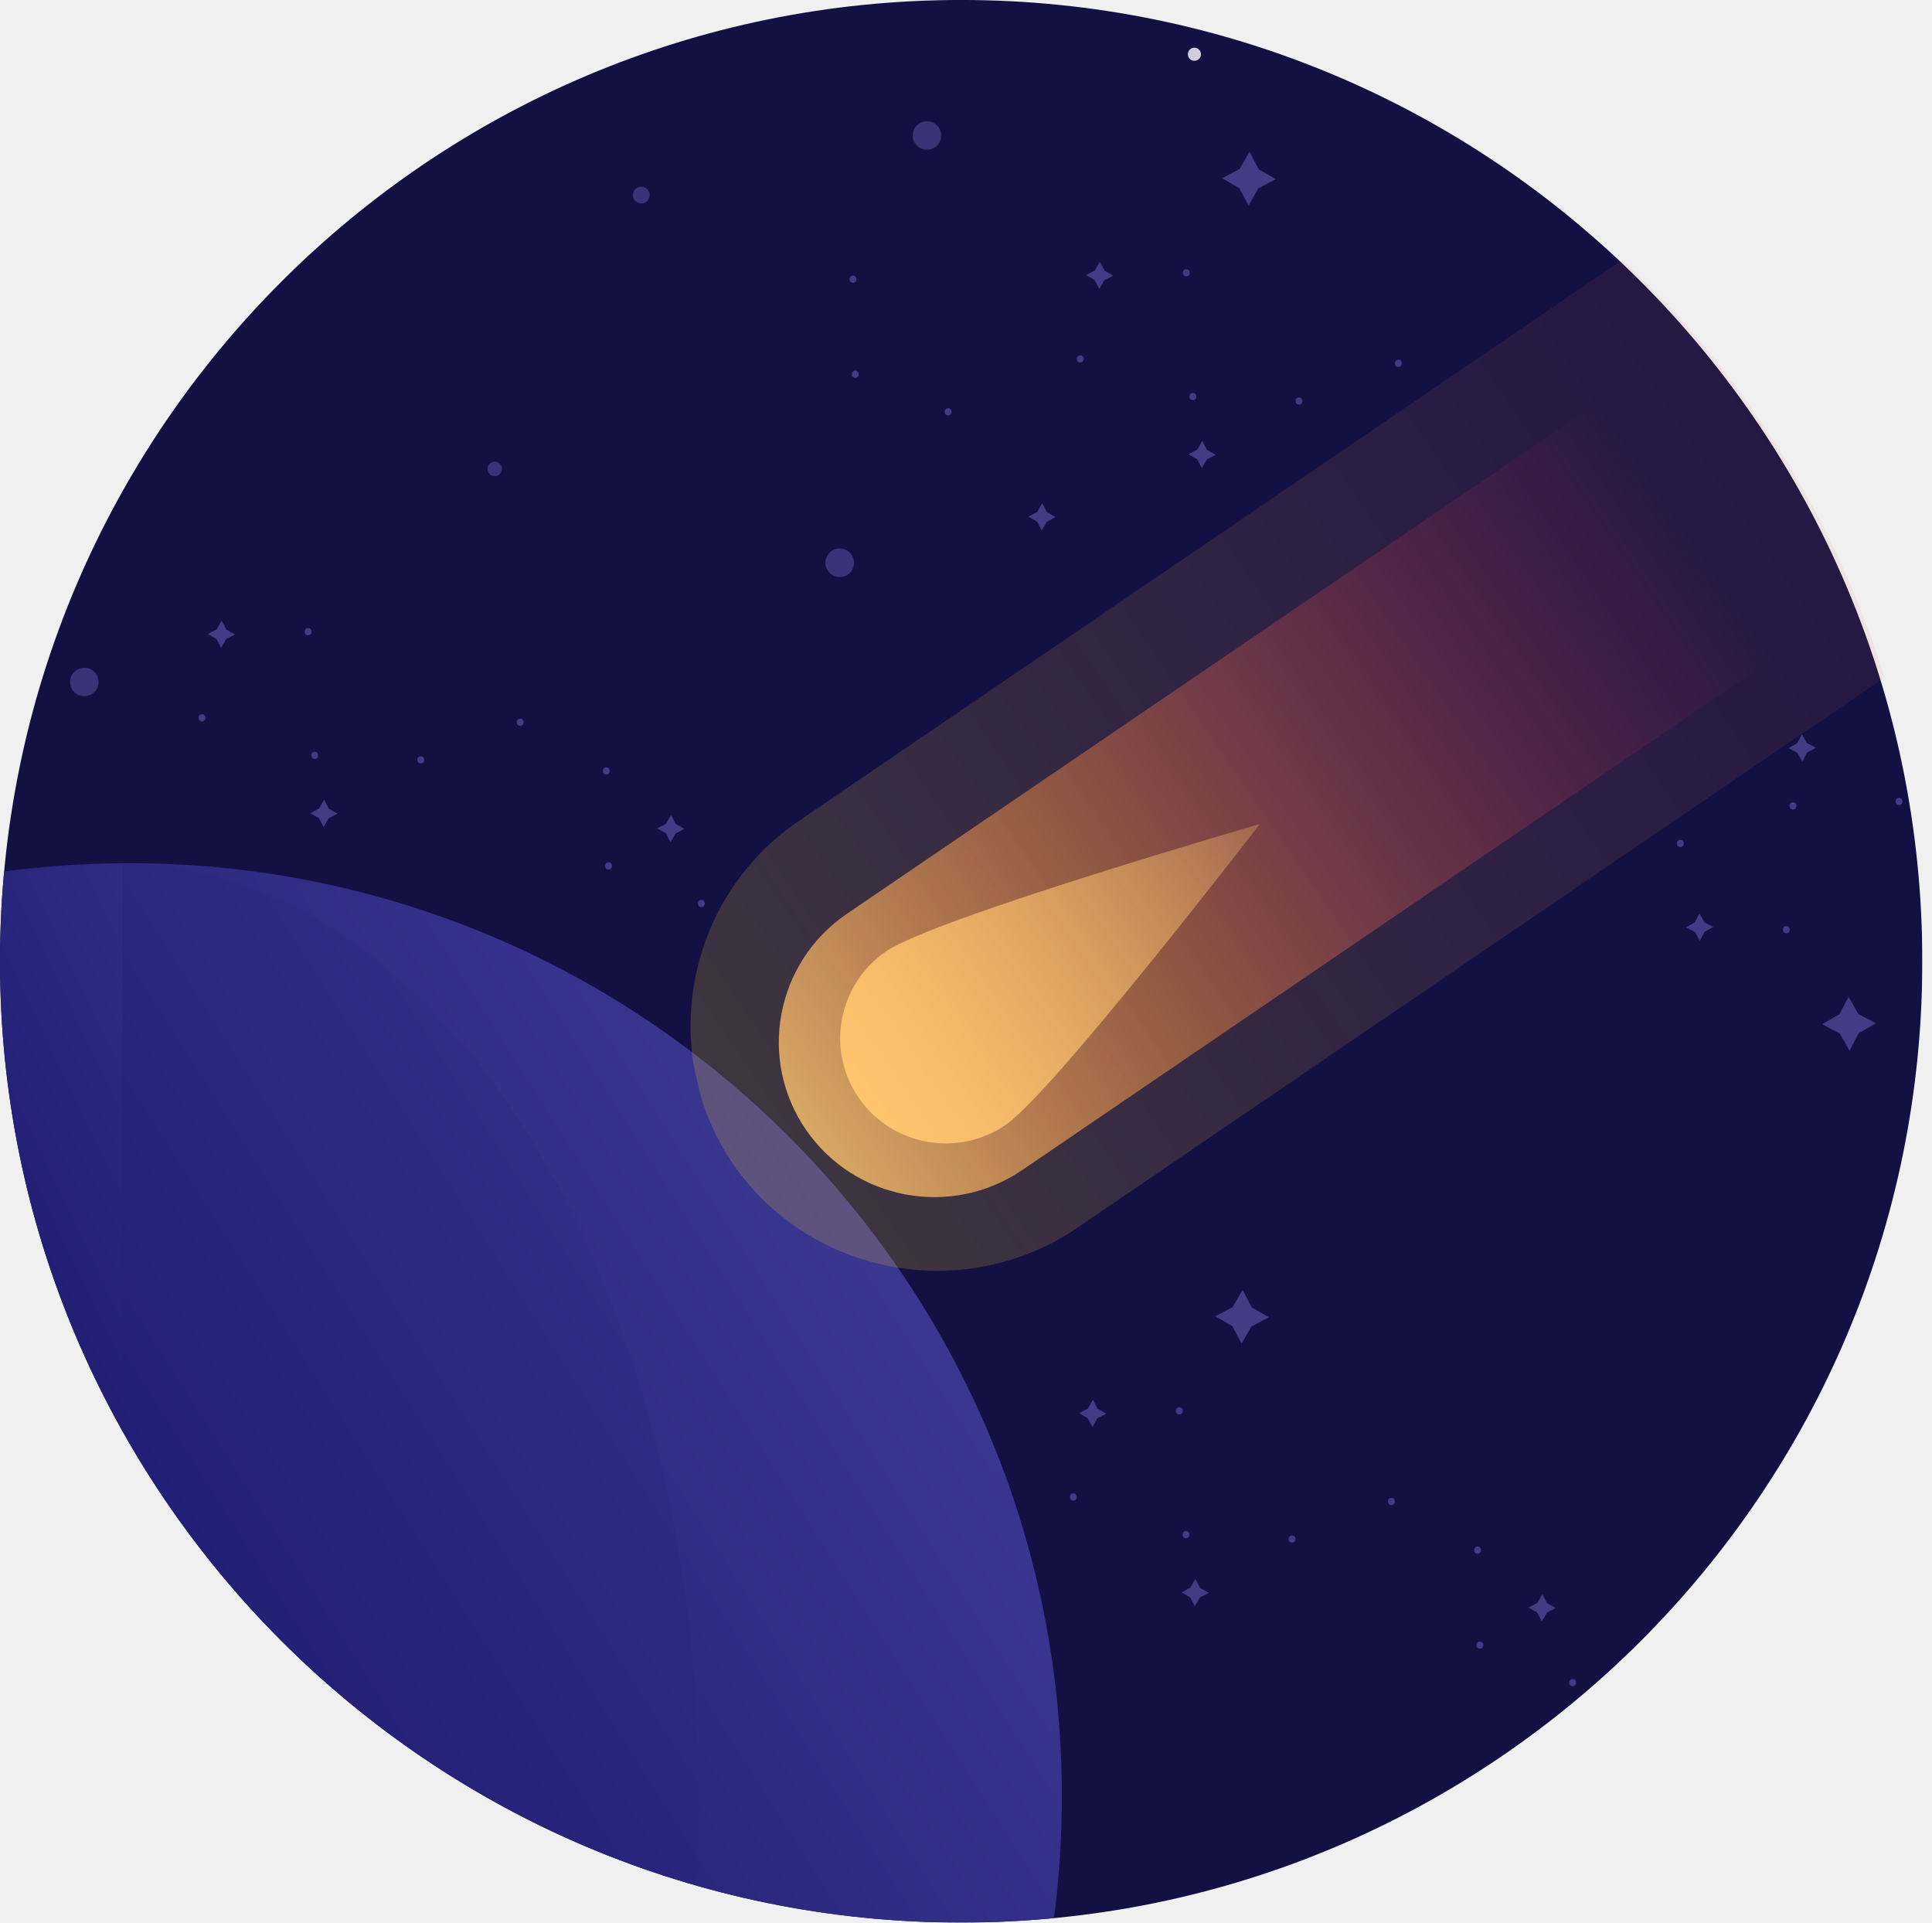
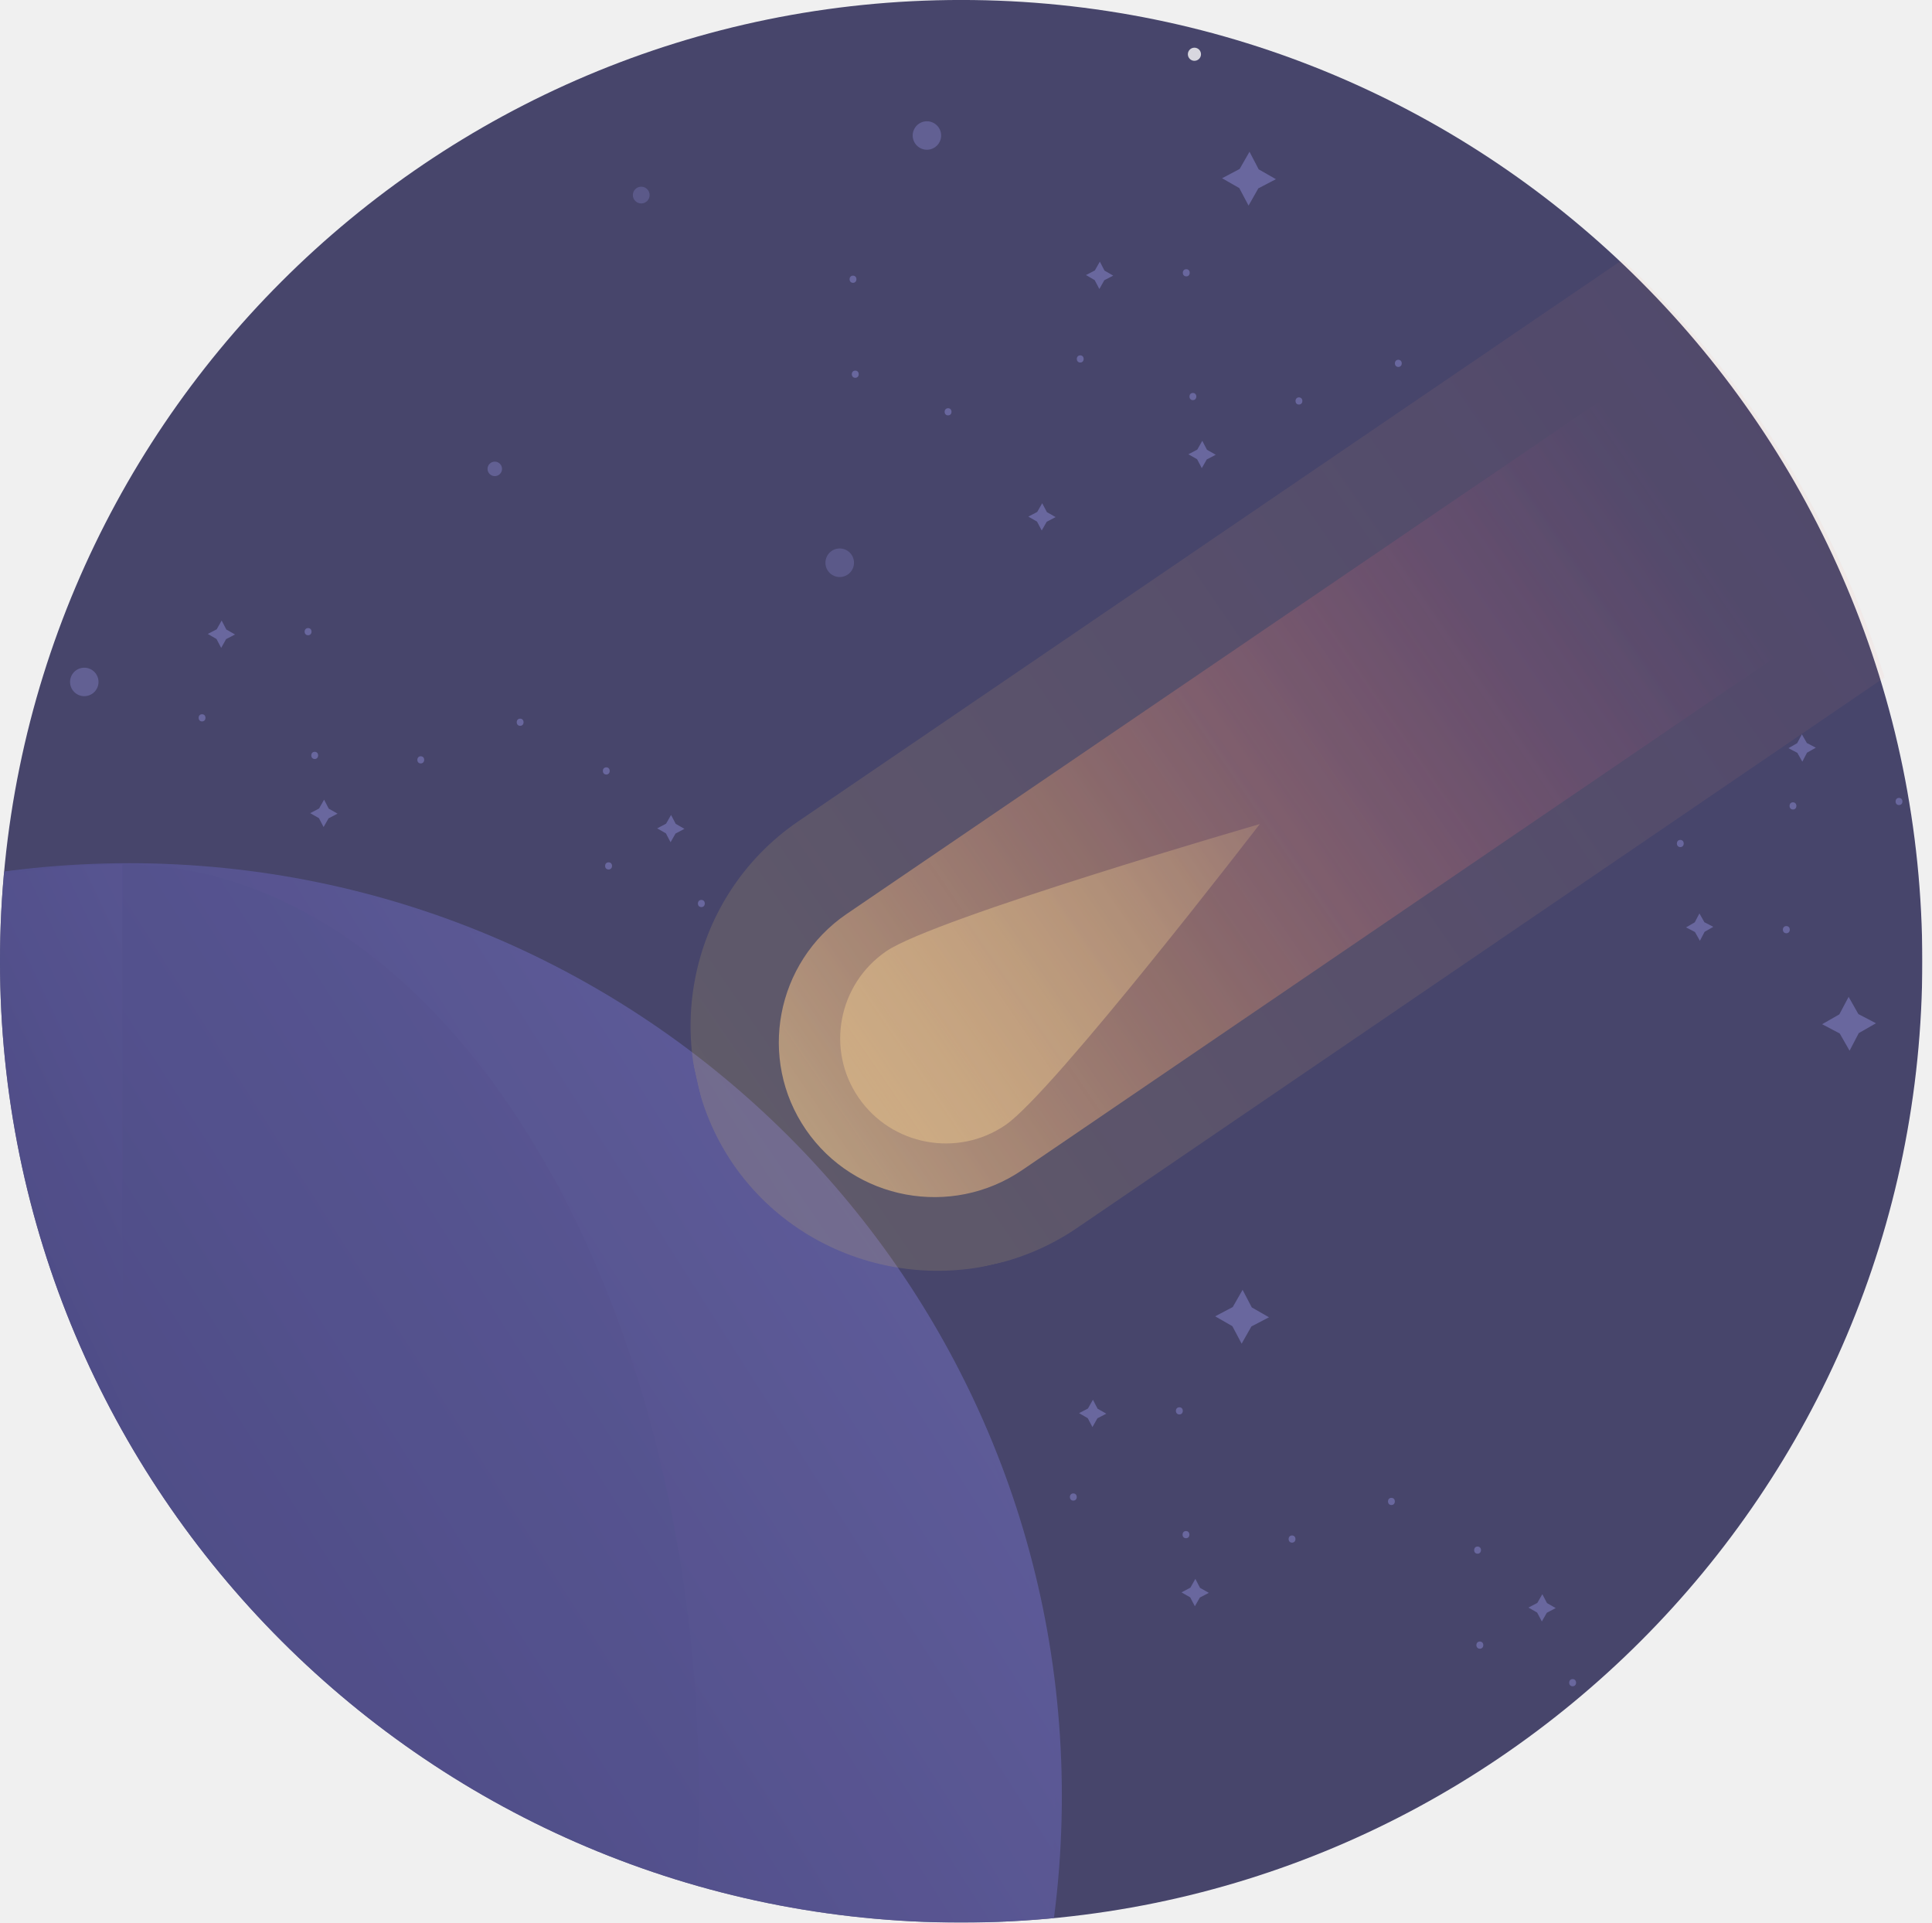
- <svg xmlns="http://www.w3.org/2000/svg" width="203" height="202" viewBox="0 0 203 202" fill="none">
-   <mask id="mask0" mask-type="alpha" maskUnits="userSpaceOnUse" x="0" y="0" width="203" height="202">
-     <rect width="202.002" height="202" fill="#C4C4C4" />
+ <svg xmlns="http://www.w3.org/2000/svg" width="203" height="202" fill="none">
+   <mask id="a" maskUnits="userSpaceOnUse" x="0" y="0" width="203" height="202">
+     <path fill="#C4C4C4" d="M0 0h202.002v202H0z" />
  </mask>
-   <g mask="url(#mask0)">
+   <g mask="url(#a)">
    <circle cx="100.991" cy="100.988" r="100.991" fill="#131143" />
-     <mask id="mask1" mask-type="alpha" maskUnits="userSpaceOnUse" x="0" y="-1" width="202" height="203">
+     <mask id="b" maskUnits="userSpaceOnUse" x="0" y="-1" width="202" height="203">
      <circle cx="100.991" cy="100.988" r="100.991" fill="#BFB9DF" />
    </mask>
-     <g mask="url(#mask1)">
+     <g mask="url(#b)">
      <circle cx="13.568" cy="188.689" r="98.003" fill="url(#paint0_linear)" />
      <circle cx="12.857" cy="188.817" r="98.004" fill="url(#paint1_linear)" />
-       <path d="M12.856 188.817C12.856 242.943 12.856 244.044 12.856 286.821C-32.514 286.821 -69.293 242.943 -69.293 188.817C-69.293 134.691 -32.514 90.812 12.856 90.812C12.856 138.314 12.856 134.691 12.856 188.817Z" fill="url(#paint2_linear)" />
-       <path d="M12.856 286.822C46.312 286.822 73.434 242.944 73.434 188.818C73.434 134.692 46.312 90.814 12.856 90.814C12.856 90.814 12.856 90.814 12.856 90.814L12.856 286.822Z" fill="#27247B" fill-opacity="0.2" />
+       <path d="M12.856 188.817v98.004c-45.37 0-82.149-43.878-82.149-98.004 0-54.126 36.78-98.005 82.15-98.005v98.005z" fill="url(#paint2_linear)" />
+       <path d="M12.856 286.822c33.456 0 60.578-43.878 60.578-98.004 0-54.126-27.122-98.005-60.578-98.005v196.009z" fill="#27247B" fill-opacity=".2" />
    </g>
    <g clip-path="url(#clip0)">
-       <mask id="mask2" mask-type="alpha" maskUnits="userSpaceOnUse" x="-1" y="-1" width="204" height="204">
+       <mask id="c" maskUnits="userSpaceOnUse" x="-1" y="-1" width="204" height="204">
        <circle cx="101.185" cy="101.317" r="101.385" fill="#BFB9DF" />
      </mask>
-       <g mask="url(#mask2)">
-         <path d="M83.86 86.297C72.074 94.358 69.014 110.541 77.022 122.284C85.091 134.013 101.328 137.034 113.128 129.034L281.486 14.276L252.232 -28.4L83.86 86.297Z" fill="url(#paint3_linear)" />
-         <path d="M88.962 96.016C81.511 101.105 79.586 111.271 84.681 118.686C89.775 126.1 99.975 128.001 107.425 122.912L213.446 50.702L195.044 23.793L88.962 96.016Z" fill="url(#paint4_linear)" />
-         <path d="M132.369 86.573C132.369 86.573 110.706 114.738 105.646 118.194C100.586 121.651 93.671 120.346 90.21 115.311C86.75 110.275 88.072 103.383 93.132 99.927C98.192 96.47 132.369 86.573 132.369 86.573Z" fill="url(#paint5_linear)" />
-         <circle opacity="0.8" cx="88.231" cy="59.121" r="1.5" fill="#403D85" />
-         <circle opacity="0.8" cx="67.377" cy="20.494" r="0.88" fill="#403D85" />
+       <g mask="url(#c)">
+         <path d="M83.86 86.297c-11.786 8.06-14.846 24.244-6.838 35.987 8.069 11.729 24.306 14.75 36.106 6.75L281.486 14.276 252.232-28.4 83.86 86.297z" fill="url(#paint3_linear)" />
+         <path d="M88.962 96.016c-7.45 5.089-9.376 15.255-4.281 22.67 5.094 7.414 15.294 9.315 22.744 4.226l106.021-72.21-18.402-26.91L88.962 96.017z" fill="url(#paint4_linear)" />
+         <path d="M132.369 86.573s-21.663 28.165-26.723 31.621c-5.06 3.457-11.975 2.152-15.436-2.883-3.46-5.036-2.138-11.928 2.922-15.384 5.06-3.457 39.237-13.354 39.237-13.354z" fill="url(#paint5_linear)" />
+         <circle opacity=".8" cx="88.231" cy="59.121" r="1.5" fill="#403D85" />
+         <circle opacity=".8" cx="67.377" cy="20.494" r=".88" fill="#403D85" />
      </g>
    </g>
-     <path d="M124.648 29.035C125.13 29.035 125.13 28.281 124.648 28.281C124.155 28.281 124.155 29.035 124.648 29.035Z" fill="#403D85" />
-     <path d="M113.503 38.086C113.986 38.086 113.986 37.332 113.503 37.332C113.021 37.332 113.021 38.086 113.503 38.086Z" fill="#403D85" />
-     <path d="M136.484 42.502C136.966 42.502 136.966 41.748 136.484 41.748C136.001 41.748 136.001 42.502 136.484 42.502Z" fill="#403D85" />
-     <path d="M125.34 42.037C125.823 42.037 125.823 41.283 125.34 41.283C124.858 41.283 124.858 42.037 125.34 42.037Z" fill="#403D85" />
-     <path d="M89.868 39.691C90.351 39.691 90.351 38.938 89.868 38.938C89.376 38.938 89.376 39.691 89.868 39.691Z" fill="#403D85" />
-     <path d="M89.627 29.713C90.11 29.713 90.11 28.959 89.627 28.959C89.145 28.959 89.145 29.713 89.627 29.713Z" fill="#403D85" />
-     <path d="M146.925 38.55C147.408 38.55 147.408 37.797 146.925 37.797C146.443 37.797 146.443 38.55 146.925 38.55Z" fill="#403D85" />
-     <path d="M99.618 43.64C100.1 43.64 100.1 42.887 99.618 42.887C99.135 42.887 99.125 43.64 99.618 43.64Z" fill="#403D85" />
-     <path fill-rule="evenodd" clip-rule="evenodd" d="M116.055 28.433L116.969 28.955L116.035 29.438L115.512 30.362L115.02 29.428L114.105 28.895L115.04 28.413L115.563 27.488L116.055 28.433Z" fill="#403D85" />
-     <path fill-rule="evenodd" clip-rule="evenodd" d="M109.999 53.802L110.914 54.324L109.979 54.817L109.457 55.731L108.964 54.797L108.05 54.274L108.984 53.782L109.507 52.867L109.999 53.802Z" fill="#403D85" />
-     <path fill-rule="evenodd" clip-rule="evenodd" d="M126.819 47.253L127.743 47.776L126.798 48.268L126.276 49.182L125.784 48.248L124.869 47.725L125.804 47.233L126.326 46.309L126.819 47.253Z" fill="#403D85" />
-     <path fill-rule="evenodd" clip-rule="evenodd" d="M132.254 17.79L134.063 18.825L132.214 19.79L131.189 21.599L130.214 19.76L128.405 18.725L130.254 17.75L131.289 15.941L132.254 17.79Z" fill="#403D85" />
-     <path d="M187.698 97.291C188.181 97.291 188.181 98.045 187.698 98.045C187.206 98.045 187.206 97.291 187.698 97.291Z" fill="#403D85" />
-     <path d="M176.554 88.24C177.036 88.24 177.036 88.994 176.554 88.994C176.072 88.994 176.072 88.24 176.554 88.24Z" fill="#403D85" />
-     <path d="M199.535 83.825C200.017 83.825 200.017 84.578 199.535 84.578C199.052 84.578 199.052 83.825 199.535 83.825Z" fill="#403D85" />
-     <path d="M188.392 84.289C188.874 84.289 188.874 85.043 188.392 85.043C187.91 85.043 187.91 84.289 188.392 84.289Z" fill="#403D85" />
-     <path fill-rule="evenodd" clip-rule="evenodd" d="M179.106 97.893L180.02 97.371L179.086 96.888L178.563 95.964L178.071 96.898L177.156 97.431L178.091 97.913L178.613 98.838L179.106 97.893Z" fill="#403D85" />
-     <path fill-rule="evenodd" clip-rule="evenodd" d="M189.868 79.073L190.793 78.55L189.848 78.058L189.326 77.144L188.833 78.078L187.919 78.601L188.853 79.093L189.376 80.018L189.868 79.073Z" fill="#403D85" />
-     <path fill-rule="evenodd" clip-rule="evenodd" d="M195.305 108.536L197.113 107.501L195.264 106.536L194.24 104.727L193.265 106.566L191.456 107.601L193.305 108.576L194.34 110.385L195.305 108.536Z" fill="#403D85" />
-     <path d="M123.921 148.599C124.403 148.599 124.403 147.846 123.921 147.846C123.429 147.846 123.429 148.599 123.921 148.599Z" fill="#403D85" />
-     <path d="M112.777 157.65C113.259 157.65 113.259 156.896 112.777 156.896C112.294 156.896 112.294 157.65 112.777 157.65Z" fill="#403D85" />
-     <path d="M135.757 162.066C136.24 162.066 136.24 161.312 135.757 161.312C135.275 161.312 135.275 162.066 135.757 162.066Z" fill="#403D85" />
-     <path d="M124.615 161.601C125.097 161.601 125.097 160.848 124.615 160.848C124.132 160.848 124.132 161.601 124.615 161.601Z" fill="#403D85" />
-     <path d="M155.494 173.209C155.977 173.209 155.977 172.455 155.494 172.455C155.002 172.455 155.002 173.209 155.494 173.209Z" fill="#403D85" />
-     <path d="M155.251 163.228C155.734 163.228 155.734 162.475 155.251 162.475C154.769 162.475 154.769 163.228 155.251 163.228Z" fill="#403D85" />
-     <path d="M146.2 158.115C146.682 158.115 146.682 157.361 146.2 157.361C145.717 157.361 145.717 158.115 146.2 158.115Z" fill="#403D85" />
-     <path d="M165.242 177.156C165.724 177.156 165.724 176.402 165.242 176.402C164.759 176.402 164.749 177.156 165.242 177.156Z" fill="#403D85" />
-     <path fill-rule="evenodd" clip-rule="evenodd" d="M115.328 147.997L116.243 148.52L115.308 149.002L114.786 149.927L114.293 148.992L113.379 148.46L114.313 147.977L114.836 147.053L115.328 147.997Z" fill="#403D85" />
-     <path fill-rule="evenodd" clip-rule="evenodd" d="M162.548 168.417L163.462 168.939L162.528 169.432L162.005 170.346L161.513 169.412L160.599 168.889L161.533 168.397L162.056 167.482L162.548 168.417Z" fill="#403D85" />
-     <path fill-rule="evenodd" clip-rule="evenodd" d="M126.091 166.818L127.016 167.34L126.071 167.833L125.548 168.747L125.056 167.812L124.142 167.29L125.076 166.798L125.599 165.873L126.091 166.818Z" fill="#403D85" />
-     <path fill-rule="evenodd" clip-rule="evenodd" d="M131.527 137.355L133.336 138.39L131.487 139.354L130.462 141.163L129.487 139.324L127.679 138.289L129.528 137.315L130.563 135.506L131.527 137.355Z" fill="#403D85" />
-     <path d="M32.374 66.738C32.856 66.738 32.856 65.984 32.374 65.984C31.882 65.984 31.882 66.738 32.374 66.738Z" fill="#403D85" />
-     <path d="M21.23 75.791C21.712 75.791 21.712 75.037 21.23 75.037C20.748 75.037 20.748 75.791 21.23 75.791Z" fill="#403D85" />
-     <path d="M44.21 80.205C44.693 80.205 44.693 79.451 44.21 79.451C43.728 79.451 43.728 80.205 44.21 80.205Z" fill="#403D85" />
-     <path d="M33.068 79.738C33.55 79.738 33.55 78.984 33.068 78.984C32.586 78.984 32.586 79.738 33.068 79.738Z" fill="#403D85" />
-     <path d="M63.947 91.347C64.43 91.347 64.43 90.594 63.947 90.594C63.455 90.594 63.455 91.347 63.947 91.347Z" fill="#403D85" />
-     <path d="M63.705 81.369C64.187 81.369 64.187 80.615 63.705 80.615C63.222 80.615 63.222 81.369 63.705 81.369Z" fill="#403D85" />
-     <path d="M54.653 76.254C55.135 76.254 55.135 75.5 54.653 75.5C54.17 75.5 54.17 76.254 54.653 76.254Z" fill="#403D85" />
-     <path d="M73.695 95.297C74.177 95.297 74.177 94.543 73.695 94.543C73.212 94.543 73.202 95.297 73.695 95.297Z" fill="#403D85" />
-     <path fill-rule="evenodd" clip-rule="evenodd" d="M23.782 66.136L24.696 66.659L23.761 67.141L23.239 68.065L22.747 67.131L21.832 66.598L22.767 66.116L23.289 65.191L23.782 66.136Z" fill="#403D85" />
-     <path fill-rule="evenodd" clip-rule="evenodd" d="M71.001 86.554L71.916 87.076L70.981 87.569L70.459 88.483L69.966 87.549L69.052 87.026L69.986 86.534L70.509 85.619L71.001 86.554Z" fill="#403D85" />
-     <path fill-rule="evenodd" clip-rule="evenodd" d="M34.544 84.956L35.469 85.479L34.524 85.971L34.002 86.886L33.509 85.951L32.595 85.429L33.529 84.936L34.052 84.012L34.544 84.956Z" fill="#403D85" />
-     <circle opacity="0.8" cx="97.393" cy="14.236" r="1.494" fill="#403D85" />
-     <circle opacity="0.8" cx="51.988" cy="49.26" r="0.76" fill="#403D85" />
-     <circle opacity="0.8" cx="8.856" cy="71.643" r="1.494" fill="#403D85" />
-     <circle opacity="0.8" cx="125.501" cy="5.699" r="0.69" fill="white" />
+     <path d="M124.648 29.035c.482 0 .482-.754 0-.754-.493 0-.493.754 0 .754zM113.503 38.086c.483 0 .483-.754 0-.754-.482 0-.482.754 0 .754zM136.484 42.502c.482 0 .482-.754 0-.754-.483 0-.483.754 0 .754zM125.34 42.037c.483 0 .483-.754 0-.754-.482 0-.482.754 0 .754zM89.868 39.691c.483 0 .483-.754 0-.754-.492 0-.492.754 0 .754zM89.627 29.713c.483 0 .483-.754 0-.754-.482 0-.482.754 0 .754zM146.925 38.55c.483 0 .483-.753 0-.753-.482 0-.482.754 0 .754zM99.618 43.64c.482 0 .482-.753 0-.753-.483 0-.493.753 0 .753z" fill="#403D85" />
+     <path fill-rule="evenodd" clip-rule="evenodd" d="M116.055 28.433l.914.522-.934.483-.523.924-.492-.934-.915-.533.935-.482.523-.925.492.945zM109.999 53.802l.915.522-.935.493-.522.914-.493-.934-.914-.523.934-.492.523-.915.492.935zM126.819 47.253l.924.523-.945.492-.522.914-.492-.934-.915-.523.935-.492.522-.924.493.944zM132.254 17.79l1.809 1.035-1.849.965-1.025 1.809-.975-1.84-1.809-1.034 1.849-.975 1.035-1.809.965 1.85z" fill="#403D85" />
+     <path d="M187.698 97.291c.483 0 .483.754 0 .754-.492 0-.492-.754 0-.754zM176.554 88.24c.482 0 .482.754 0 .754s-.482-.754 0-.754zM199.535 83.825c.482 0 .482.753 0 .753-.483 0-.483-.754 0-.754zM188.392 84.29c.482 0 .482.753 0 .753s-.482-.754 0-.754z" fill="#403D85" />
+     <path fill-rule="evenodd" clip-rule="evenodd" d="M179.106 97.893l.914-.522-.934-.483-.523-.924-.492.934-.915.533.935.482.522.925.493-.945zM189.868 79.073l.925-.522-.945-.493-.522-.914-.493.934-.914.523.934.492.523.925.492-.945zM195.305 108.536l1.808-1.035-1.849-.965-1.024-1.809-.975 1.839-1.809 1.035 1.849.975 1.035 1.809.965-1.849z" fill="#403D85" />
+     <path d="M123.921 148.599c.482 0 .482-.753 0-.753-.492 0-.492.753 0 .753zM112.777 157.65c.482 0 .482-.754 0-.754-.483 0-.483.754 0 .754zM135.757 162.066c.483 0 .483-.754 0-.754-.482 0-.482.754 0 .754zM124.615 161.601c.482 0 .482-.753 0-.753-.483 0-.483.753 0 .753zM155.494 173.209c.483 0 .483-.754 0-.754-.492 0-.492.754 0 .754zM155.251 163.228c.483 0 .483-.753 0-.753-.482 0-.482.753 0 .753zM146.2 158.115c.482 0 .482-.754 0-.754-.483 0-.483.754 0 .754zM165.242 177.156c.482 0 .482-.754 0-.754-.483 0-.493.754 0 .754z" fill="#403D85" />
+     <path fill-rule="evenodd" clip-rule="evenodd" d="M115.328 147.997l.915.523-.935.482-.522.925-.493-.935-.914-.532.934-.483.523-.924.492.944zM162.548 168.417l.914.522-.934.493-.523.914-.492-.934-.914-.523.934-.492.523-.915.492.935zM126.091 166.818l.925.522-.945.493-.523.914-.492-.935-.914-.522.934-.492.523-.925.492.945zM131.527 137.355l1.809 1.035-1.849.964-1.025 1.809-.975-1.839-1.808-1.035 1.849-.974 1.035-1.809.964 1.849z" fill="#403D85" />
+     <path d="M32.374 66.738c.482 0 .482-.754 0-.754-.492 0-.492.754 0 .754zM21.23 75.79c.482 0 .482-.753 0-.753s-.482.754 0 .754zM44.21 80.205c.483 0 .483-.754 0-.754-.482 0-.482.754 0 .754zM33.068 79.738c.482 0 .482-.754 0-.754s-.482.754 0 .754zM63.947 91.347c.483 0 .483-.753 0-.753-.492 0-.492.753 0 .753zM63.705 81.369c.482 0 .482-.754 0-.754-.483 0-.483.754 0 .754zM54.653 76.254c.482 0 .482-.754 0-.754-.483 0-.483.754 0 .754zM73.695 95.297c.482 0 .482-.754 0-.754-.483 0-.493.754 0 .754z" fill="#403D85" />
+     <path fill-rule="evenodd" clip-rule="evenodd" d="M23.782 66.136l.914.523-.935.482-.522.924-.492-.934-.915-.533.935-.482.522-.925.492.945zM71.001 86.554l.915.522-.935.493-.522.914-.493-.934-.914-.523.934-.492.523-.915.492.935zM34.544 84.956l.925.523-.945.492-.523.915-.492-.935-.914-.522.934-.493.523-.924.492.944z" fill="#403D85" />
+     <circle opacity=".8" cx="97.393" cy="14.236" r="1.494" fill="#403D85" />
+     <circle opacity=".8" cx="51.988" cy="49.26" r=".76" fill="#403D85" />
+     <circle opacity=".8" cx="8.856" cy="71.643" r="1.494" fill="#403D85" />
+     <circle opacity=".8" cx="125.501" cy="5.699" r=".69" fill="#fff" />
  </g>
  <defs>
    <linearGradient id="paint0_linear" x1="34.62" y1="189.485" x2="276.885" y2="35.473" gradientUnits="userSpaceOnUse">
      <stop stop-color="#211E74" />
      <stop offset="1" stop-color="#7C78DC" />
    </linearGradient>
    <linearGradient id="paint1_linear" x1="33.91" y1="189.613" x2="276.177" y2="35.599" gradientUnits="userSpaceOnUse">
      <stop stop-color="#211E74" />
      <stop offset="1" stop-color="#7C78DC" />
    </linearGradient>
    <linearGradient id="paint2_linear" x1="-9.212" y1="107.965" x2="143.342" y2="35.139" gradientUnits="userSpaceOnUse">
      <stop stop-color="#211E74" />
      <stop offset="1" stop-color="#7C78DC" />
    </linearGradient>
    <linearGradient id="paint3_linear" x1="77.068" y1="122.281" x2="266.512" y2="-7.578" gradientUnits="userSpaceOnUse">
-       <stop stop-color="#F2CC33" stop-opacity="0.2" />
-       <stop offset="0.999" stop-color="#DA185E" stop-opacity="0" />
+       <stop stop-color="#F2CC33" stop-opacity=".2" />
+       <stop offset=".999" stop-color="#DA185E" stop-opacity="0" />
    </linearGradient>
    <linearGradient id="paint4_linear" x1="84.664" y1="118.683" x2="203.944" y2="36.919" gradientUnits="userSpaceOnUse">
-       <stop stop-color="#FFC46D" stop-opacity="0.8" />
-       <stop offset="0.28" stop-color="#E98644" stop-opacity="0.511" />
-       <stop offset="0.62" stop-color="#DE3757" stop-opacity="0.161" />
-       <stop offset="0.776" stop-color="#DA185E" stop-opacity="0" />
+       <stop stop-color="#FFC46D" stop-opacity=".8" />
+       <stop offset=".28" stop-color="#E98644" stop-opacity=".511" />
+       <stop offset=".62" stop-color="#DE3757" stop-opacity=".161" />
+       <stop offset=".776" stop-color="#DA185E" stop-opacity="0" />
    </linearGradient>
    <linearGradient id="paint5_linear" x1="90.198" y1="115.291" x2="132.303" y2="86.429" gradientUnits="userSpaceOnUse">
      <stop stop-color="#FFC46D" />
-       <stop offset="1" stop-color="#FFC46D" stop-opacity="0.3" />
+       <stop offset="1" stop-color="#FFC46D" stop-opacity=".3" />
    </linearGradient>
    <clipPath id="clip0">
-       <rect width="225.1" height="124.356" fill="white" transform="translate(51.3291 17.3965) rotate(-12.832)" />
+       <path fill="#fff" transform="rotate(-12.832 103.016 -219.531)" d="M0 0h225.1v124.356H0z" />
    </clipPath>
  </defs>
</svg>
